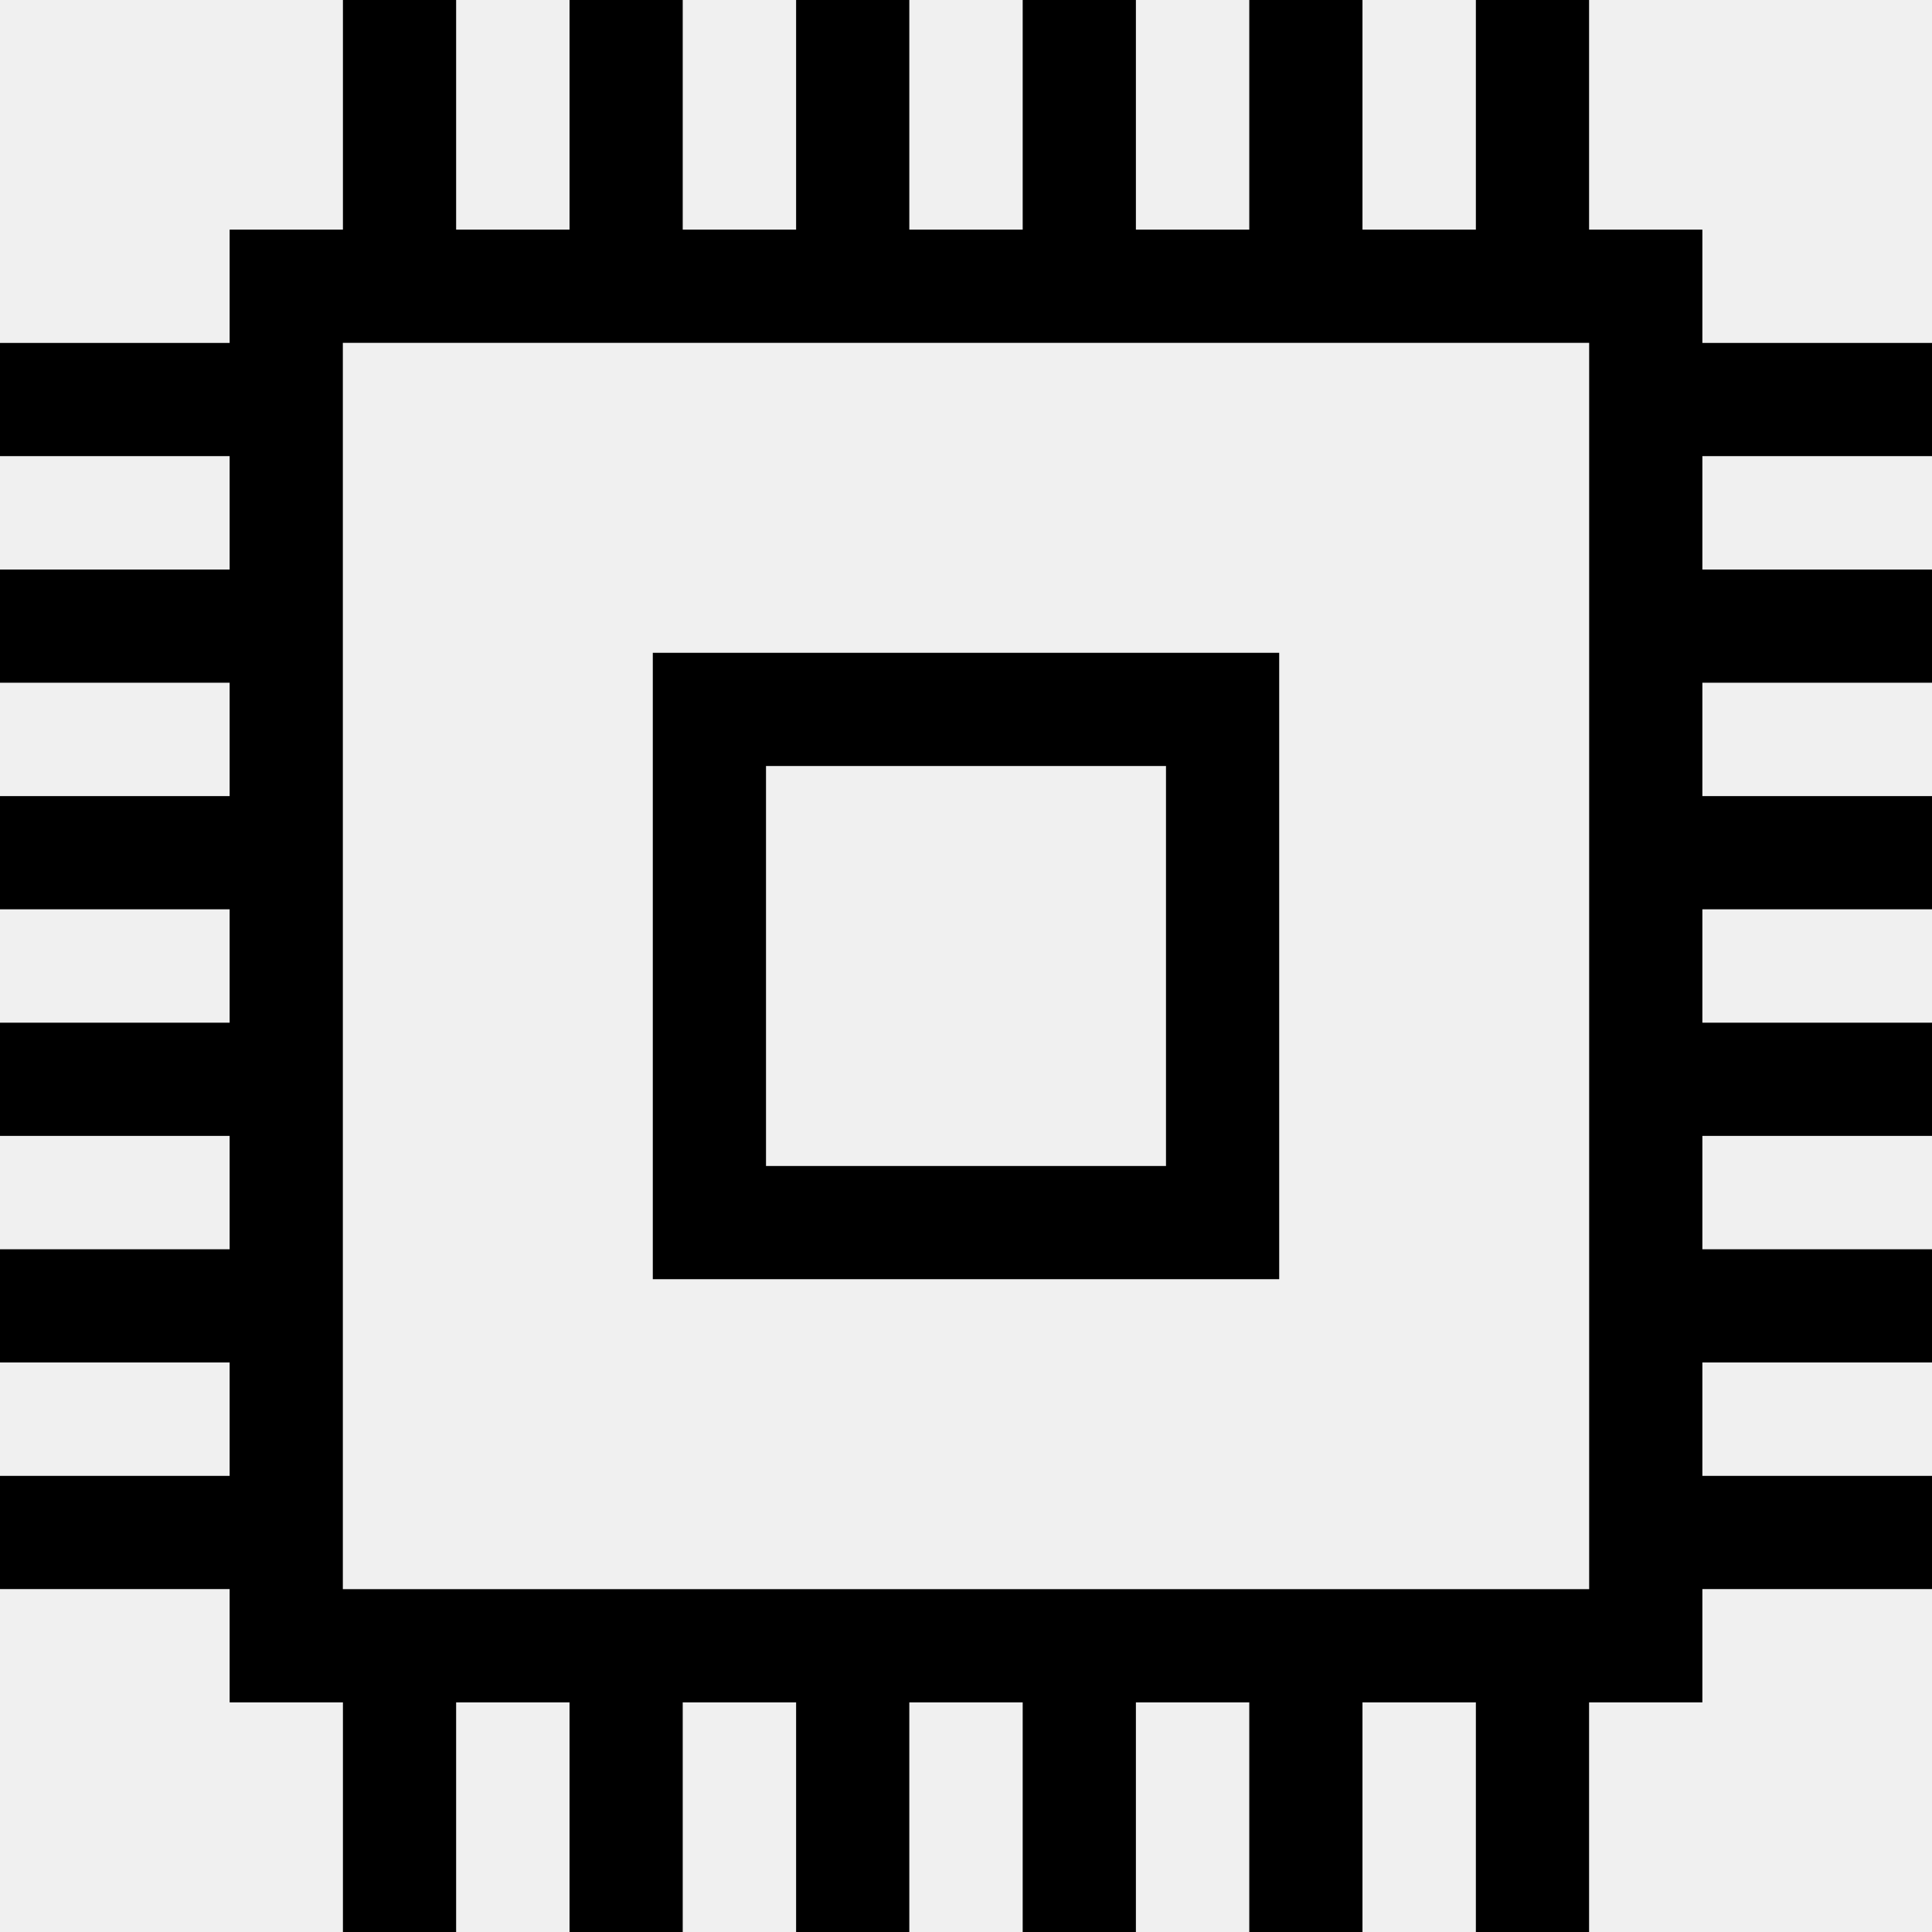
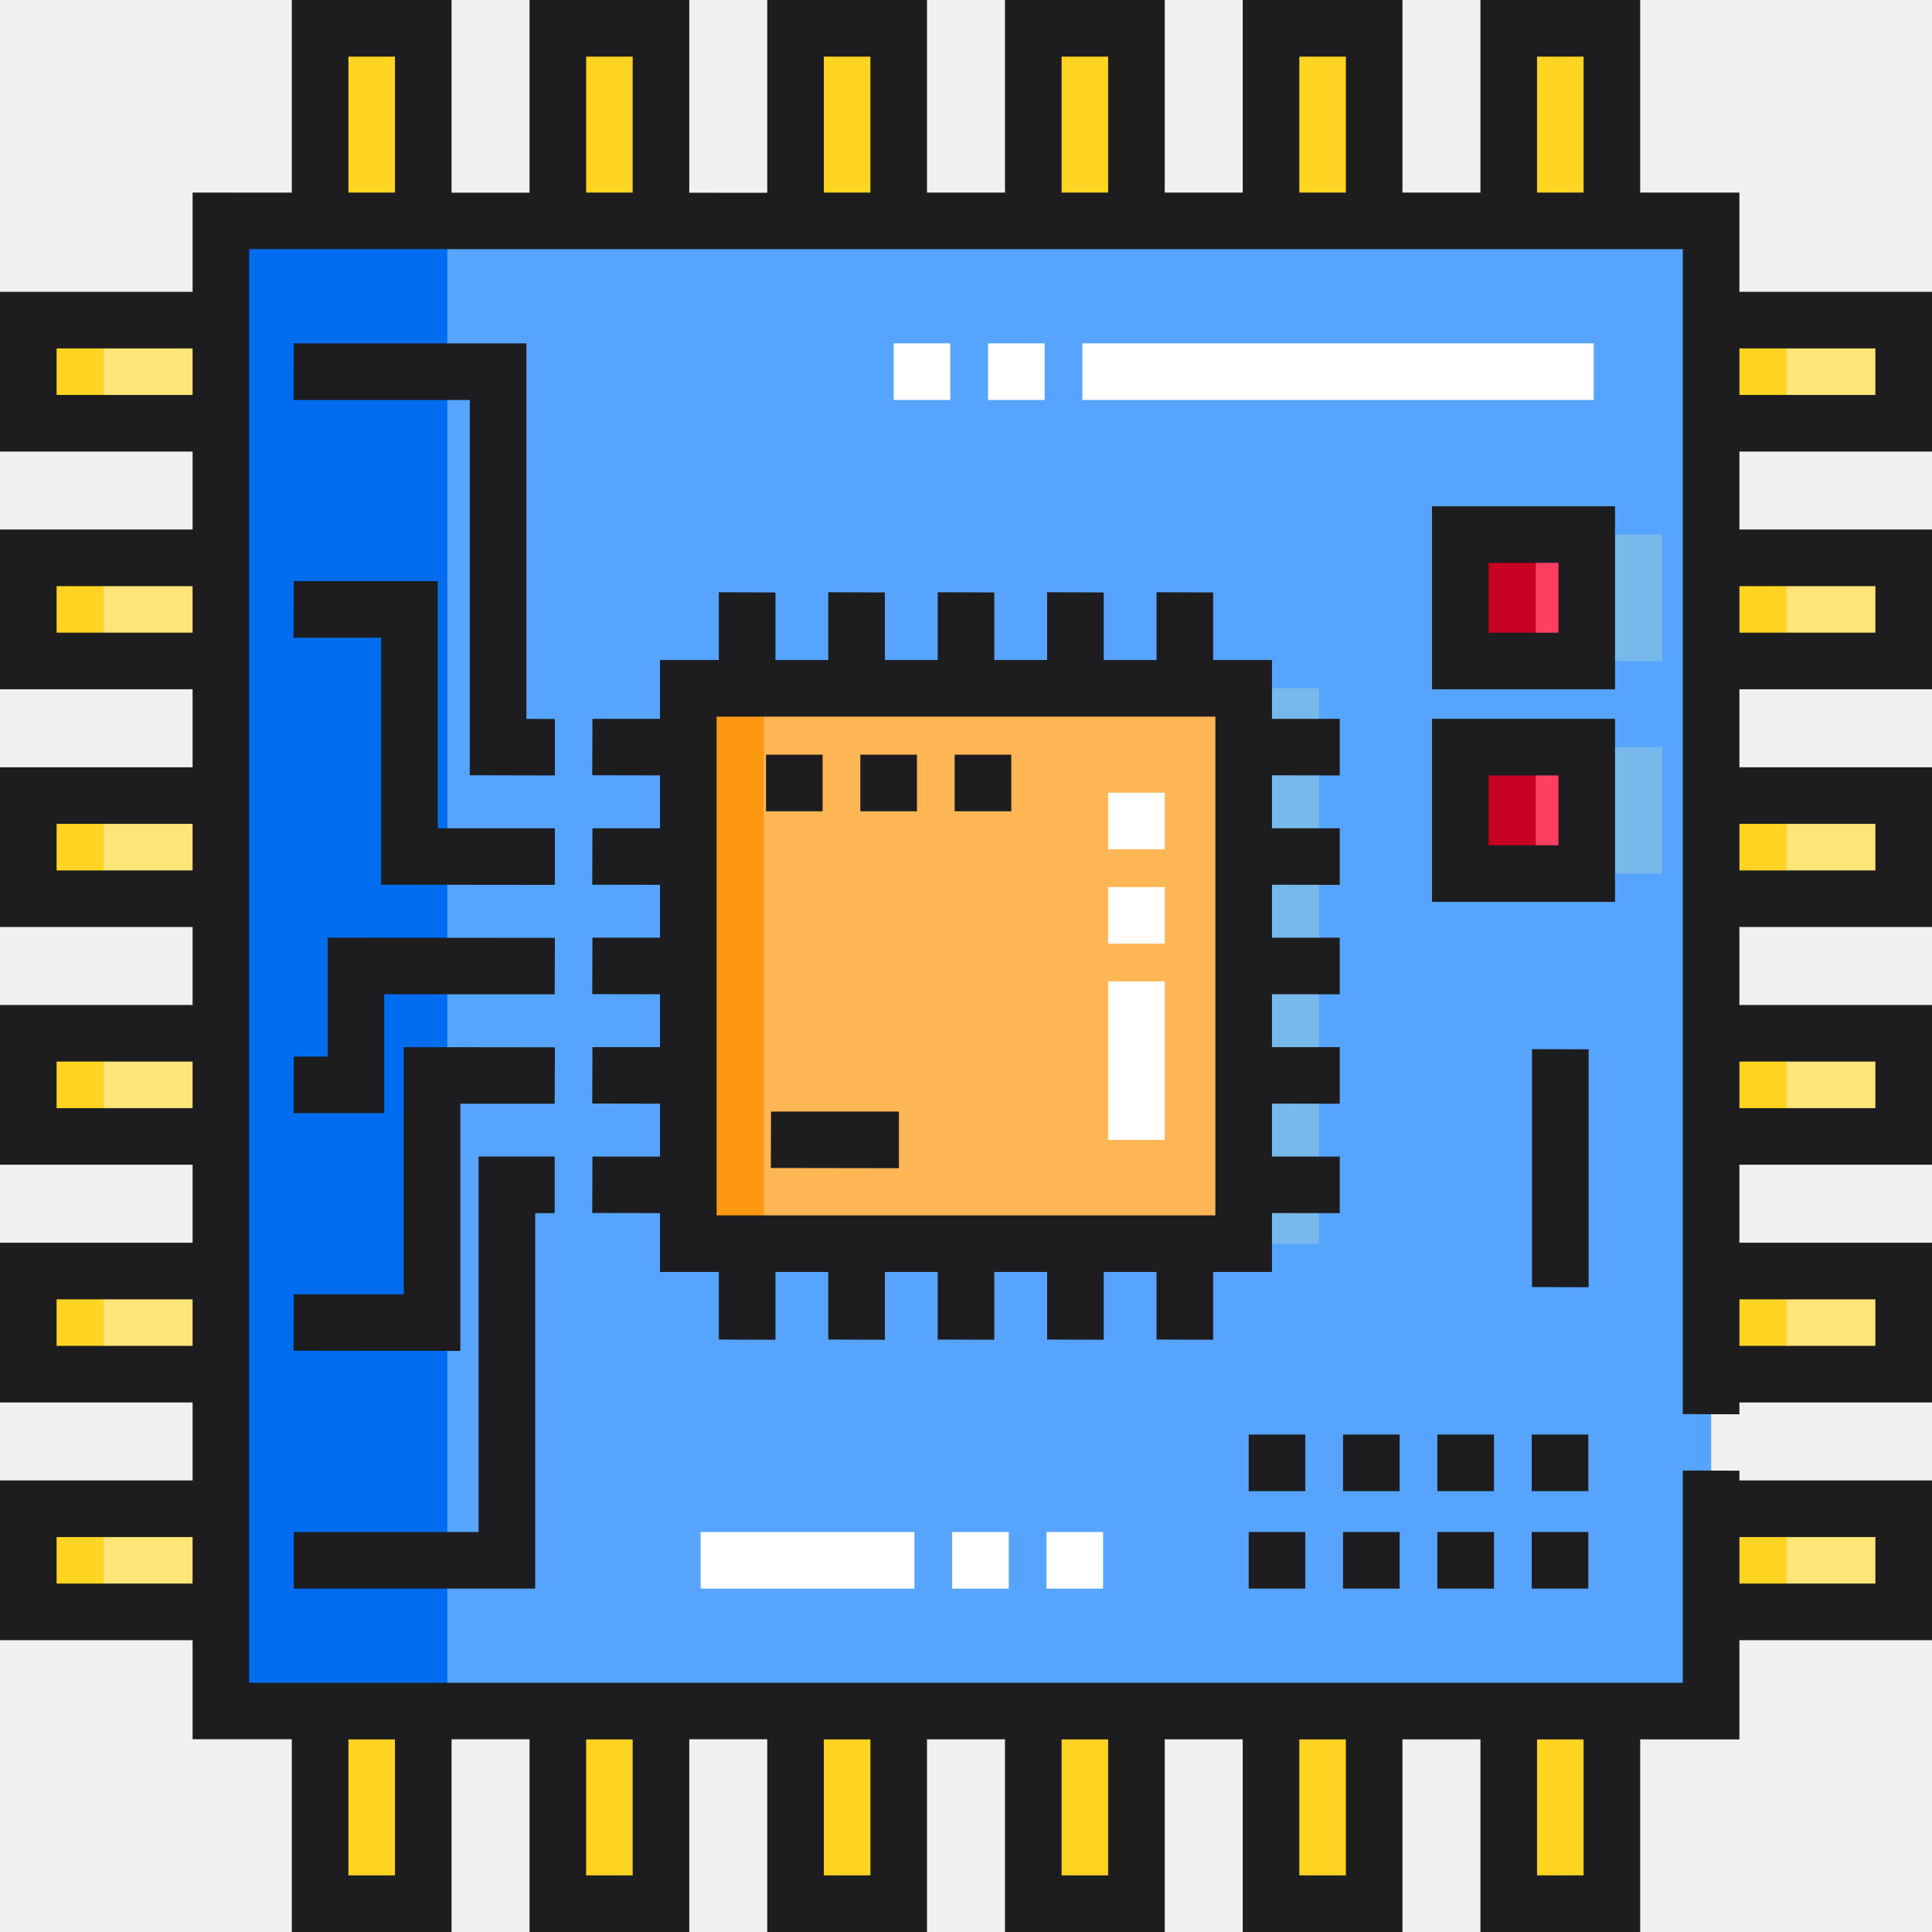
- <svg xmlns="http://www.w3.org/2000/svg" height="512pt" viewBox="0 0 512 512" width="512pt">
-   <path d="m512 120.879v-30h-60.855v-30.023h-30.023v-60.855h-30v60.855h-30.051v-60.855h-30v60.855h-30.047v-60.855h-30v60.855h-30.047v-60.855h-30v60.855h-30.047v-60.855h-30v60.855h-30.051v-60.855h-30v60.855h-30.023v30.023h-60.855v30h60.855v30.051h-60.855v30h60.855v30.047h-60.855v30h60.855v30.047h-60.855v30h60.855v30.047h-60.855v30h60.855v30.051h-60.855v30h60.855v30.023h30.023v60.855h30v-60.855h30.051v60.855h30v-60.855h30.047v60.855h30v-60.855h30.047v60.855h30v-60.855h30.047v60.855h30v-60.855h30.051v60.855h30v-60.855h30.023v-30.023h60.855v-30h-60.855v-30.051h60.855v-30h-60.855v-30.047h60.855v-30h-60.855v-30.047h60.855v-30h-60.855v-30.047h60.855v-30h-60.855v-30.051zm-90.855 300.266h-330.289v-330.289h330.289zm0 0" />
-   <path d="m339 173h-166v166h166zm-30 136h-106v-106h106zm0 0" />
+ <svg xmlns="http://www.w3.org/2000/svg" version="1.1" id="Capa_1" x="0px" y="0px" viewBox="0 0 512 512" style="enable-background:new 0 0 512 512;" xml:space="preserve">
+   <rect x="58.54" y="58.54" style="fill:#57A4FF;" width="394.93" height="394.93" />
+   <g>
+     <rect x="202.41" y="182.41" style="fill:#78B9EB;" width="147.17" height="147.17" />
+     <rect x="407" y="141.67" style="fill:#78B9EB;" width="33.5" height="33.5" />
+     <rect x="407" y="198" style="fill:#78B9EB;" width="33.5" height="33.5" />
+   </g>
+   <rect x="182.41" y="182.41" style="fill:#FFB655;" width="147.17" height="147.17" />
+   <rect id="SVGCleanerId_0" x="453.46" y="84.83" style="fill:#FFE477;" width="51.04" height="27.333" />
+   <rect id="SVGCleanerId_1" x="453.46" y="147.83" style="fill:#FFE477;" width="51.04" height="27.333" />
+   <rect id="SVGCleanerId_2" x="453.46" y="210.83" style="fill:#FFE477;" width="51.04" height="27.333" />
+   <rect id="SVGCleanerId_3" x="453.46" y="273.83" style="fill:#FFE477;" width="51.04" height="27.333" />
+   <rect id="SVGCleanerId_4" x="453.46" y="336.83" style="fill:#FFE477;" width="51.04" height="27.333" />
+   <rect id="SVGCleanerId_5" x="453.46" y="399.83" style="fill:#FFE477;" width="51.04" height="27.333" />
+   <g>
+     <rect x="7.5" y="84.83" style="fill:#FFE477;" width="51.04" height="27.333" />
+     <rect x="7.5" y="147.83" style="fill:#FFE477;" width="51.04" height="27.333" />
+     <rect x="7.5" y="210.83" style="fill:#FFE477;" width="51.04" height="27.333" />
+     <rect x="7.5" y="273.83" style="fill:#FFE477;" width="51.04" height="27.333" />
+     <rect x="7.5" y="336.83" style="fill:#FFE477;" width="51.04" height="27.333" />
+     <rect x="7.5" y="399.83" style="fill:#FFE477;" width="51.04" height="27.333" />
+   </g>
+   <rect id="SVGCleanerId_6" x="399.83" y="453.46" style="fill:#FFD422;" width="27.333" height="51.04" />
+   <rect id="SVGCleanerId_7" x="336.83" y="453.46" style="fill:#FFD422;" width="27.333" height="51.04" />
+   <rect id="SVGCleanerId_8" x="273.83" y="453.46" style="fill:#FFD422;" width="27.333" height="51.04" />
+   <rect id="SVGCleanerId_9" x="210.83" y="453.46" style="fill:#FFD422;" width="27.333" height="51.04" />
+   <rect id="SVGCleanerId_10" x="147.83" y="453.46" style="fill:#FFD422;" width="27.333" height="51.04" />
+   <rect id="SVGCleanerId_11" x="84.83" y="453.46" style="fill:#FFD422;" width="27.333" height="51.04" />
+   <rect id="SVGCleanerId_12" x="399.83" y="7.5" style="fill:#FFD422;" width="27.333" height="51.04" />
+   <rect id="SVGCleanerId_13" x="336.83" y="7.5" style="fill:#FFD422;" width="27.333" height="51.04" />
+   <rect id="SVGCleanerId_14" x="273.83" y="7.5" style="fill:#FFD422;" width="27.333" height="51.04" />
+   <rect id="SVGCleanerId_15" x="210.83" y="7.5" style="fill:#FFD422;" width="27.333" height="51.04" />
+   <rect id="SVGCleanerId_16" x="147.83" y="7.5" style="fill:#FFD422;" width="27.333" height="51.04" />
+   <rect id="SVGCleanerId_17" x="84.83" y="7.5" style="fill:#FFD422;" width="27.333" height="51.04" />
+   <g>
+     <rect x="387" y="141.67" style="fill:#FF3F62;" width="33.5" height="33.5" />
+     <rect x="387" y="198" style="fill:#FF3F62;" width="33.5" height="33.5" />
+   </g>
+   <g>
+     <rect id="SVGCleanerId_0_1_" x="453.46" y="84.83" style="fill:#FFE477;" width="51.04" height="27.333" />
+   </g>
+   <g>
+     <rect id="SVGCleanerId_1_1_" x="453.46" y="147.83" style="fill:#FFE477;" width="51.04" height="27.333" />
+   </g>
+   <g>
+     <rect id="SVGCleanerId_2_1_" x="453.46" y="210.83" style="fill:#FFE477;" width="51.04" height="27.333" />
+   </g>
+   <g>
+     <rect id="SVGCleanerId_3_1_" x="453.46" y="273.83" style="fill:#FFE477;" width="51.04" height="27.333" />
+   </g>
+   <g>
+     <rect id="SVGCleanerId_4_1_" x="453.46" y="336.83" style="fill:#FFE477;" width="51.04" height="27.333" />
+   </g>
+   <g>
+     <rect id="SVGCleanerId_5_1_" x="453.46" y="399.83" style="fill:#FFE477;" width="51.04" height="27.333" />
+   </g>
+   <g>
+     <rect id="SVGCleanerId_6_1_" x="399.83" y="453.46" style="fill:#FFD422;" width="27.333" height="51.04" />
+   </g>
+   <g>
+     <rect id="SVGCleanerId_7_1_" x="336.83" y="453.46" style="fill:#FFD422;" width="27.333" height="51.04" />
+   </g>
+   <g>
+     <rect id="SVGCleanerId_8_1_" x="273.83" y="453.46" style="fill:#FFD422;" width="27.333" height="51.04" />
+   </g>
+   <g>
+     <rect id="SVGCleanerId_9_1_" x="210.83" y="453.46" style="fill:#FFD422;" width="27.333" height="51.04" />
+   </g>
+   <g>
+     <rect id="SVGCleanerId_10_1_" x="147.83" y="453.46" style="fill:#FFD422;" width="27.333" height="51.04" />
+   </g>
+   <g>
+     <rect id="SVGCleanerId_11_1_" x="84.83" y="453.46" style="fill:#FFD422;" width="27.333" height="51.04" />
+   </g>
+   <g>
+     <rect id="SVGCleanerId_12_1_" x="399.83" y="7.5" style="fill:#FFD422;" width="27.333" height="51.04" />
+   </g>
+   <g>
+     <rect id="SVGCleanerId_13_1_" x="336.83" y="7.5" style="fill:#FFD422;" width="27.333" height="51.04" />
+   </g>
+   <g>
+     <rect id="SVGCleanerId_14_1_" x="273.83" y="7.5" style="fill:#FFD422;" width="27.333" height="51.04" />
+   </g>
+   <g>
+     <rect id="SVGCleanerId_15_1_" x="210.83" y="7.5" style="fill:#FFD422;" width="27.333" height="51.04" />
+   </g>
+   <g>
+     <rect id="SVGCleanerId_16_1_" x="147.83" y="7.5" style="fill:#FFD422;" width="27.333" height="51.04" />
+   </g>
+   <g>
+     <rect id="SVGCleanerId_17_1_" x="84.83" y="7.5" style="fill:#FFD422;" width="27.333" height="51.04" />
+   </g>
+   <rect x="58.54" y="58.54" style="fill:#006DF0;" width="60" height="394.93" />
+   <rect x="182.41" y="182.41" style="fill:#FF9811;" width="20" height="147.17" />
+   <g>
+     <rect x="7.5" y="210.83" style="fill:#FFD422;" width="20" height="27.333" />
+     <rect x="7.5" y="147.83" style="fill:#FFD422;" width="20" height="27.333" />
+     <rect x="7.5" y="84.83" style="fill:#FFD422;" width="20" height="27.333" />
+     <rect x="7.5" y="399.83" style="fill:#FFD422;" width="20" height="27.333" />
+     <rect x="7.5" y="273.83" style="fill:#FFD422;" width="20" height="27.333" />
+     <rect x="7.5" y="336.83" style="fill:#FFD422;" width="20" height="27.333" />
+     <rect x="453.44" y="210.83" style="fill:#FFD422;" width="20" height="27.333" />
+     <rect x="453.44" y="147.83" style="fill:#FFD422;" width="20" height="27.333" />
+     <rect x="453.44" y="84.83" style="fill:#FFD422;" width="20" height="27.333" />
+     <rect x="453.44" y="399.83" style="fill:#FFD422;" width="20" height="27.333" />
+     <rect x="453.44" y="273.83" style="fill:#FFD422;" width="20" height="27.333" />
+     <rect x="453.44" y="336.83" style="fill:#FFD422;" width="20" height="27.333" />
+   </g>
+   <g>
+     <rect x="387" y="141.67" style="fill:#C70024;" width="20" height="33.5" />
+     <rect x="387" y="198" style="fill:#C70024;" width="20" height="33.5" />
+   </g>
+   <g>
+     <rect x="405.92" y="406" style="fill:#1D1D1F;" width="15" height="15" />
+     <rect x="380.92" y="406" style="fill:#1D1D1F;" width="15" height="15" />
+     <rect x="330.92" y="406" style="fill:#1D1D1F;" width="15" height="15" />
+     <rect x="355.92" y="406" style="fill:#1D1D1F;" width="15" height="15" />
+     <rect x="405.92" y="380.17" style="fill:#1D1D1F;" width="15" height="15" />
+     <rect x="380.92" y="380.17" style="fill:#1D1D1F;" width="15" height="15" />
+     <rect x="330.92" y="380.17" style="fill:#1D1D1F;" width="15" height="15" />
+     <rect x="355.92" y="380.17" style="fill:#1D1D1F;" width="15" height="15" />
+     <rect x="228" y="200" style="fill:#1D1D1F;" width="15" height="15" />
+     <rect x="253" y="200" style="fill:#1D1D1F;" width="15" height="15" />
+     <rect x="203" y="200" style="fill:#1D1D1F;" width="15" height="15" />
+     <path style="fill:#1D1D1F;" d="M512,119.667V77.333h-51.04V51.04h-26.293V0h-42.334v51.04h-20.666V0h-42.334v51.04h-20.666V0   h-42.334v51.04h-20.667V0h-42.333v51.089l-20.667-0.007V0h-42.333v51.069l-20.667-0.007V0H77.333v51.048L51.04,51.04v26.293H0   v42.334h51.04v20.666H0v42.334h51.04v20.666H0v42.334h51.04v20.666H0v42.334h51.04v20.666H0v42.334h51.04v20.666H0v42.334h51.04   v26.243l26.293,0.003V512h42.333v-51.082l20.667,0.002V512h42.333v-51.074l20.667,0.002V512h42.333v-51.066l20.667,0.002V512   h42.334v-51.059l20.666,0.002V512h42.334v-51.051l20.666,0.002V512h42.334v-51.043l26.293,0.003v-26.293H512v-42.334h-51.04v-2.583   l-15-0.05v56.26H66.03V66.029h379.93V374.75l15,0.05v-3.133H512v-42.334h-51.04v-20.666H512v-42.334h-51.04v-20.666H512v-42.334   h-51.04v-20.666H512v-42.334h-51.04v-20.666C460.96,119.667,512,119.667,512,119.667z M460.964,92.333H497v12.334h-36.036V92.333z    M407.333,15h12.334v36.036h-12.334V15z M344.333,15h12.334v36.036h-12.334V15z M281.333,15h12.334v36.036h-12.334V15z M155.333,15   h12.333v36.036h-12.333L155.333,15L155.333,15z M92.333,15h12.333v36.036H92.333V15z M51.036,104.667H15V92.333h36.036V104.667z    M51.036,167.667H15v-12.334h36.036V167.667z M51.036,230.667H15v-12.334h36.036V230.667z M51.036,356.667H15v-12.334h36.036   V356.667z M51.036,419.667H15v-12.334h36.036V419.667z M104.667,497H92.333v-36.036h12.333L104.667,497L104.667,497z M167.667,497   h-12.333v-36.036h12.333L167.667,497L167.667,497z M230.667,497h-12.333v-36.036h12.333L230.667,497L230.667,497z M293.667,497   h-12.334v-36.036h12.334V497z M356.667,497h-12.334v-36.036h12.334V497z M419.667,497h-12.334v-36.036h12.334V497z    M460.964,407.333H497v12.334h-36.036V407.333z M51.036,293.667H15v-12.334h36.036V293.667z M218.333,15h12.333v36.036h-12.333   L218.333,15L218.333,15z M460.964,344.333H497v12.334h-36.036V344.333z M460.964,281.333H497v12.334h-36.036V281.333z    M460.964,218.333H497v12.334h-36.036V218.333z M460.964,155.333H497v12.334h-36.036V155.333z" />
+     <path style="fill:#1D1D1F;" d="M355.05,205.5v-15h-17.963v-15.587H321.5V157l-15-0.05v17.963h-14V157l-15-0.05v17.963h-14V157   l-15-0.05v17.963h-14V157l-15-0.05v17.963h-14V157l-15-0.05v17.963h-15.587V190.5H157l-0.05,14.95l17.963,0.035V219.5H157   l-0.05,14.95l17.963,0.035V248.5H157l-0.05,14.95l17.963,0.035V277.5H157l-0.05,14.95l17.963,0.035V306.5H157l-0.05,14.95   l17.963,0.035v15.602H190.5V355l15,0.05v-17.963h14V355l15,0.05v-17.963h14V355l15,0.05v-17.963h14V355l15,0.05v-17.963h14V355   l15,0.05v-17.963h15.587v-15.622l17.963,0.035v-15h-17.963v-14.035l17.963,0.035v-15h-17.963v-14.035l17.963,0.035v-15h-17.963   v-14.035l17.963,0.035v-15h-17.963v-14.035L355.05,205.5z M322.087,322.087H189.913V189.913h132.174L322.087,322.087   L322.087,322.087z" />
+   </g>
+   <g>
+     <rect x="293.67" y="260.08" style="fill:#FFFFFF;" width="15" height="42" />
+     <rect x="293.67" y="210.08" style="fill:#FFFFFF;" width="15" height="15" />
+     <rect x="293.67" y="235.08" style="fill:#FFFFFF;" width="15" height="15" />
+   </g>
+   <polygon style="fill:#1D1D1F;" points="204.28,309.529 238.22,309.58 238.22,294.58 204.33,294.58 " />
+   <g>
+     <rect x="261.84" y="91" style="fill:#FFFFFF;" width="15" height="15" />
+     <rect x="236.84" y="91" style="fill:#FFFFFF;" width="15" height="15" />
+     <rect x="286.84" y="91" style="fill:#FFFFFF;" width="135.5" height="15" />
+   </g>
+   <g>
+     <polygon style="fill:#1D1D1F;" points="147.05,219.5 116,219.5 116,154 77.83,154 77.78,169 101,169 101,234.45 147.05,234.5  " />
+     <polygon style="fill:#1D1D1F;" points="147.05,190.55 139.5,190.5 139.5,91 77.83,91 77.78,106 124.5,106 124.5,205.45    147.05,205.5  " />
+     <polygon style="fill:#1D1D1F;" points="86.83,248.5 86.83,280 77.83,280 77.78,295 101.83,295 101.83,263.5 147,263.5    147.05,248.55  " />
+     <polygon style="fill:#1D1D1F;" points="147.05,277.55 107,277.5 107,343 77.83,343 77.78,357.95 122,358 122,292.5 147,292.5  " />
+     <polygon style="fill:#1D1D1F;" points="77.833,406 77.833,421 141.833,421 141.833,321.5 147,321.5 147,306.5 126.833,306.5    126.833,406  " />
+   </g>
+   <g>
+     <rect x="185.67" y="406" style="fill:#FFFFFF;" width="56.667" height="15" />
+     <rect x="277.33" y="406" style="fill:#FFFFFF;" width="15" height="15" />
+     <rect x="252.33" y="406" style="fill:#FFFFFF;" width="15" height="15" />
+   </g>
+   <g>
+     <path style="fill:#1D1D1F;" d="M428,134.167h-48.5v48.5H428V134.167z M413,167.667h-18.5v-18.5H413V167.667z" />
+     <path style="fill:#1D1D1F;" d="M428,190.5h-48.5V239H428V190.5z M413,224h-18.5v-18.5H413V224z" />
+     <polygon style="fill:#1D1D1F;" points="421,278.08 406,278.029 406,341.08 421,341.13  " />
+   </g>
+   <g>
+ </g>
+   <g>
+ </g>
+   <g>
+ </g>
+   <g>
+ </g>
+   <g>
+ </g>
+   <g>
+ </g>
+   <g>
+ </g>
+   <g>
+ </g>
+   <g>
+ </g>
+   <g>
+ </g>
+   <g>
+ </g>
+   <g>
+ </g>
+   <g>
+ </g>
+   <g>
+ </g>
+   <g>
+ </g>
</svg>
